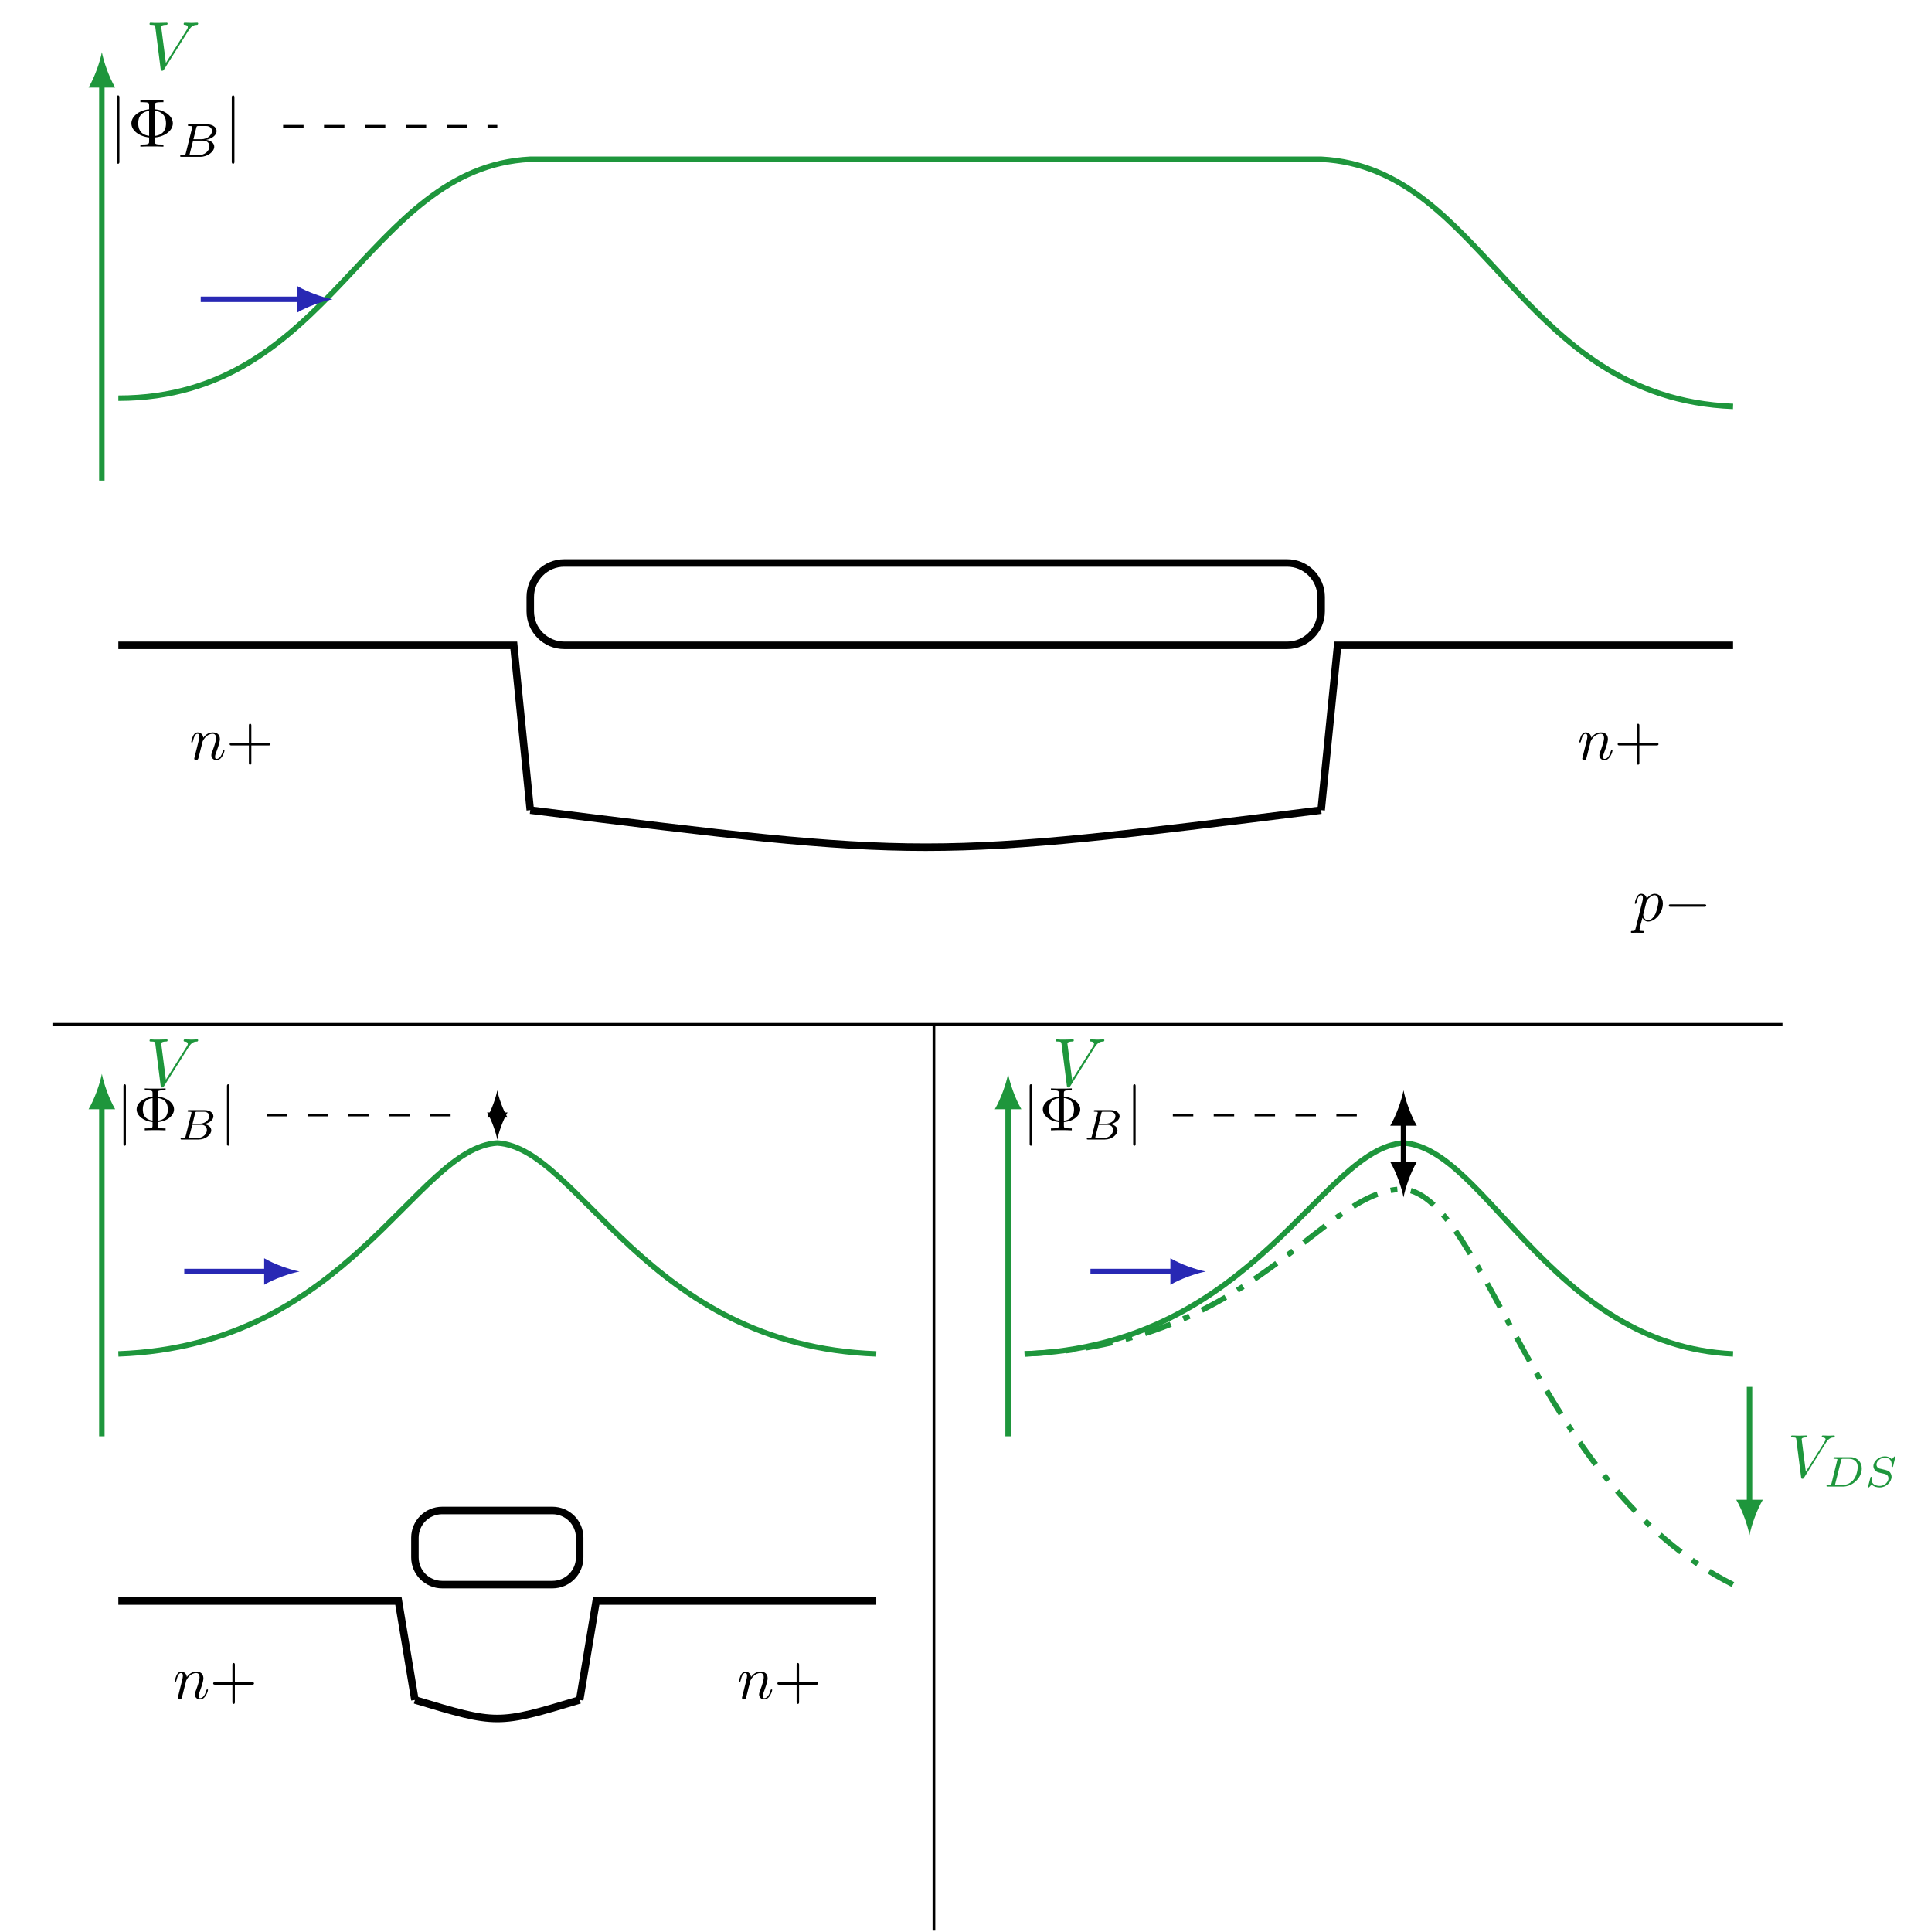
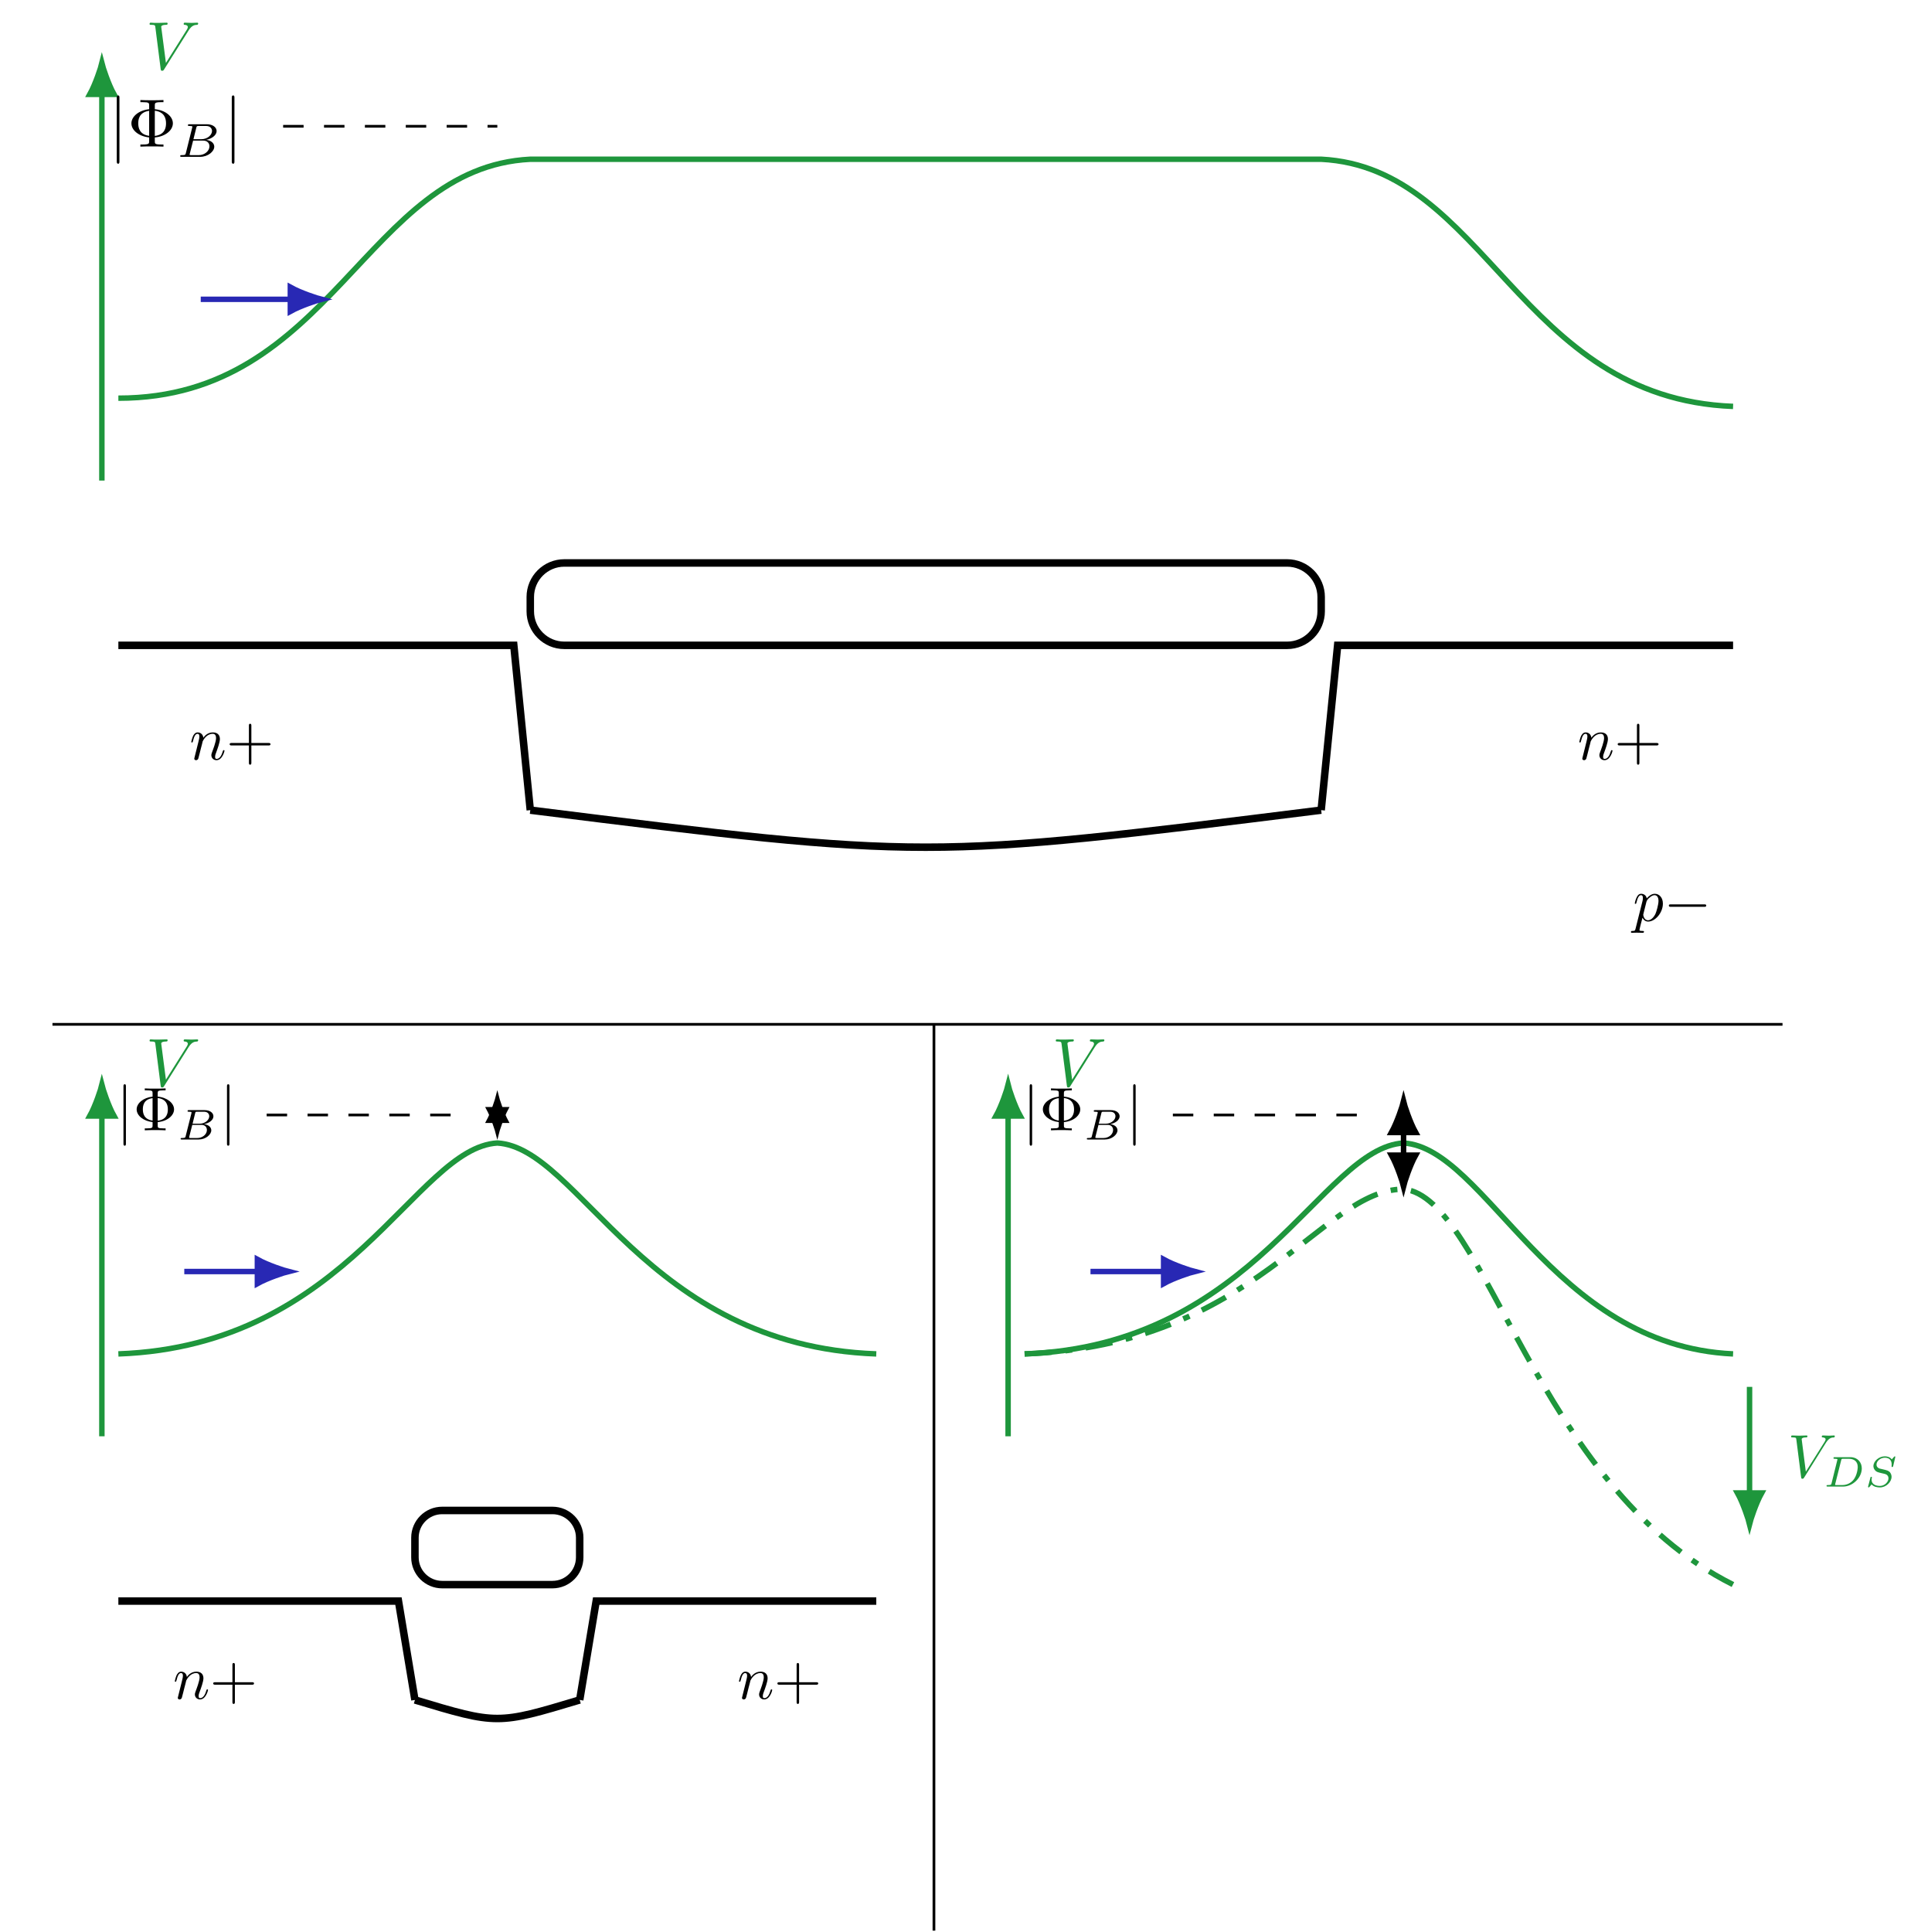
<svg xmlns="http://www.w3.org/2000/svg" xmlns:xlink="http://www.w3.org/1999/xlink" width="280.892pt" height="282.503pt" viewBox="0 0 280.892 282.503">
  <defs>
    <g>
      <g id="glyph-0-0">
        <path d="M 6.266 -5.672 C 6.75 -6.453 7.172 -6.484 7.531 -6.5 C 7.656 -6.516 7.672 -6.672 7.672 -6.688 C 7.672 -6.766 7.609 -6.812 7.531 -6.812 C 7.281 -6.812 6.984 -6.781 6.719 -6.781 C 6.391 -6.781 6.047 -6.812 5.734 -6.812 C 5.672 -6.812 5.547 -6.812 5.547 -6.625 C 5.547 -6.516 5.625 -6.5 5.703 -6.5 C 5.969 -6.484 6.156 -6.375 6.156 -6.172 C 6.156 -6.016 6.016 -5.797 6.016 -5.797 L 2.953 -0.922 L 2.266 -6.203 C 2.266 -6.375 2.5 -6.5 2.953 -6.5 C 3.094 -6.5 3.203 -6.5 3.203 -6.703 C 3.203 -6.781 3.125 -6.812 3.078 -6.812 C 2.672 -6.812 2.25 -6.781 1.828 -6.781 C 1.656 -6.781 1.469 -6.781 1.281 -6.781 C 1.109 -6.781 0.922 -6.812 0.75 -6.812 C 0.672 -6.812 0.562 -6.812 0.562 -6.625 C 0.562 -6.5 0.641 -6.5 0.812 -6.5 C 1.359 -6.5 1.375 -6.406 1.406 -6.156 L 2.188 -0.016 C 2.219 0.188 2.266 0.219 2.391 0.219 C 2.547 0.219 2.594 0.172 2.672 0.047 Z M 6.266 -5.672 " />
      </g>
      <g id="glyph-1-0">
        <path d="M 1.578 -7.125 C 1.578 -7.297 1.578 -7.484 1.391 -7.484 C 1.188 -7.484 1.188 -7.297 1.188 -7.125 L 1.188 2.141 C 1.188 2.312 1.188 2.5 1.391 2.5 C 1.578 2.5 1.578 2.312 1.578 2.141 Z M 1.578 -7.125 " />
      </g>
      <g id="glyph-2-0">
        <path d="M 3.984 -1.344 C 5.516 -1.469 6.625 -2.391 6.625 -3.406 C 6.625 -4.438 5.5 -5.344 3.984 -5.469 L 3.984 -6.016 C 3.984 -6.359 3.984 -6.5 4.922 -6.5 L 5.25 -6.5 L 5.25 -6.812 C 4.891 -6.781 3.984 -6.781 3.562 -6.781 C 3.156 -6.781 2.234 -6.781 1.875 -6.812 L 1.875 -6.5 L 2.203 -6.5 C 3.156 -6.5 3.156 -6.375 3.156 -6.016 L 3.156 -5.469 C 1.625 -5.312 0.562 -4.391 0.562 -3.406 C 0.562 -2.375 1.672 -1.5 3.156 -1.344 L 3.156 -0.781 C 3.156 -0.453 3.156 -0.312 2.203 -0.312 L 1.875 -0.312 L 1.875 0 C 2.234 -0.031 3.156 -0.031 3.562 -0.031 C 3.969 -0.031 4.891 -0.031 5.25 0 L 5.25 -0.312 L 4.922 -0.312 C 3.984 -0.312 3.984 -0.438 3.984 -0.781 Z M 3.156 -1.578 C 1.734 -1.766 1.562 -2.781 1.562 -3.406 C 1.562 -3.922 1.656 -5.031 3.156 -5.234 Z M 3.984 -5.25 C 5.359 -5.078 5.625 -4.172 5.625 -3.406 C 5.625 -2.812 5.484 -1.75 3.984 -1.562 Z M 3.984 -5.25 " />
      </g>
      <g id="glyph-3-0">
        <path d="M 1.328 -0.547 C 1.266 -0.312 1.25 -0.25 0.703 -0.25 C 0.594 -0.25 0.5 -0.25 0.5 -0.109 C 0.5 0 0.578 0 0.703 0 L 3.406 0 C 4.578 0 5.484 -0.797 5.484 -1.484 C 5.484 -1.984 5.031 -2.406 4.281 -2.484 C 5.125 -2.641 5.828 -3.172 5.828 -3.766 C 5.828 -4.297 5.297 -4.766 4.391 -4.766 L 1.859 -4.766 C 1.719 -4.766 1.625 -4.766 1.625 -4.609 C 1.625 -4.516 1.719 -4.516 1.859 -4.516 C 1.859 -4.516 2 -4.516 2.125 -4.5 C 2.266 -4.484 2.281 -4.469 2.281 -4.391 C 2.281 -4.391 2.281 -4.344 2.25 -4.25 Z M 2.438 -2.578 L 2.859 -4.266 C 2.922 -4.484 2.922 -4.516 3.219 -4.516 L 4.281 -4.516 C 4.984 -4.516 5.156 -4.047 5.156 -3.781 C 5.156 -3.219 4.516 -2.578 3.578 -2.578 Z M 2.109 -0.25 C 1.891 -0.25 1.875 -0.266 1.875 -0.328 C 1.875 -0.328 1.875 -0.359 1.906 -0.469 L 2.391 -2.375 L 3.875 -2.375 C 4.516 -2.375 4.781 -1.938 4.781 -1.547 C 4.781 -0.844 4.062 -0.25 3.219 -0.25 Z M 2.109 -0.25 " />
      </g>
      <g id="glyph-4-0">
        <path d="M 0.797 -0.531 C 0.766 -0.391 0.703 -0.188 0.703 -0.141 C 0.703 0.016 0.828 0.094 0.969 0.094 C 1.078 0.094 1.234 0.031 1.297 -0.156 C 1.312 -0.172 1.422 -0.594 1.469 -0.812 L 1.672 -1.625 C 1.719 -1.828 1.781 -2.016 1.828 -2.219 C 1.859 -2.375 1.922 -2.641 1.938 -2.672 C 2.078 -2.953 2.547 -3.766 3.406 -3.766 C 3.797 -3.766 3.891 -3.438 3.891 -3.141 C 3.891 -2.578 3.438 -1.438 3.297 -1.047 C 3.219 -0.844 3.203 -0.734 3.203 -0.641 C 3.203 -0.219 3.531 0.094 3.953 0.094 C 4.797 0.094 5.125 -1.203 5.125 -1.281 C 5.125 -1.375 5.047 -1.375 5.016 -1.375 C 4.922 -1.375 4.922 -1.344 4.875 -1.203 C 4.703 -0.594 4.406 -0.094 3.969 -0.094 C 3.812 -0.094 3.75 -0.188 3.75 -0.391 C 3.75 -0.625 3.828 -0.828 3.906 -1.031 C 4.078 -1.5 4.453 -2.5 4.453 -3 C 4.453 -3.609 4.078 -3.969 3.422 -3.969 C 2.625 -3.969 2.172 -3.391 2.031 -3.188 C 1.984 -3.688 1.609 -3.969 1.203 -3.969 C 0.797 -3.969 0.625 -3.609 0.531 -3.453 C 0.391 -3.141 0.266 -2.625 0.266 -2.578 C 0.266 -2.5 0.344 -2.5 0.375 -2.5 C 0.453 -2.5 0.469 -2.5 0.516 -2.703 C 0.672 -3.344 0.859 -3.766 1.172 -3.766 C 1.359 -3.766 1.453 -3.656 1.453 -3.359 C 1.453 -3.172 1.422 -3.062 1.312 -2.594 Z M 0.797 -0.531 " />
      </g>
      <g id="glyph-4-1">
        <path d="M 0.406 1.094 C 0.328 1.406 0.312 1.469 -0.078 1.469 C -0.188 1.469 -0.281 1.469 -0.281 1.625 C -0.281 1.703 -0.234 1.734 -0.172 1.734 C 0.078 1.734 0.328 1.719 0.578 1.719 C 0.875 1.719 1.188 1.734 1.469 1.734 C 1.516 1.734 1.625 1.734 1.625 1.562 C 1.625 1.469 1.547 1.469 1.422 1.469 C 0.969 1.469 0.969 1.406 0.969 1.312 C 0.969 1.203 1.344 -0.25 1.406 -0.469 C 1.531 -0.219 1.781 0.094 2.234 0.094 C 3.281 0.094 4.391 -1.203 4.391 -2.531 C 4.391 -3.375 3.891 -3.969 3.203 -3.969 C 2.75 -3.969 2.328 -3.641 2.031 -3.297 C 1.938 -3.781 1.547 -3.969 1.219 -3.969 C 0.812 -3.969 0.641 -3.609 0.562 -3.453 C 0.391 -3.141 0.281 -2.609 0.281 -2.578 C 0.281 -2.5 0.375 -2.5 0.391 -2.5 C 0.469 -2.5 0.484 -2.5 0.531 -2.703 C 0.688 -3.344 0.875 -3.766 1.188 -3.766 C 1.344 -3.766 1.469 -3.688 1.469 -3.359 C 1.469 -3.141 1.438 -3.047 1.406 -2.891 Z M 1.984 -2.797 C 2.047 -3.047 2.281 -3.297 2.453 -3.422 C 2.766 -3.703 3.016 -3.766 3.172 -3.766 C 3.531 -3.766 3.75 -3.453 3.75 -2.922 C 3.75 -2.391 3.453 -1.359 3.297 -1.016 C 2.984 -0.391 2.562 -0.094 2.219 -0.094 C 1.625 -0.094 1.516 -0.844 1.516 -0.891 C 1.516 -0.922 1.516 -0.938 1.547 -1.047 Z M 1.984 -2.797 " />
      </g>
      <g id="glyph-4-2">
        <path d="M 5.625 -5.109 C 6.078 -5.797 6.453 -5.828 6.781 -5.844 C 6.891 -5.859 6.891 -6.016 6.891 -6.016 C 6.891 -6.094 6.859 -6.125 6.781 -6.125 C 6.547 -6.125 6.281 -6.094 6.047 -6.094 C 5.75 -6.094 5.438 -6.125 5.156 -6.125 C 5.109 -6.125 4.984 -6.125 4.984 -5.953 C 4.984 -5.859 5.062 -5.844 5.125 -5.844 C 5.375 -5.828 5.547 -5.734 5.547 -5.547 C 5.547 -5.422 5.406 -5.219 5.406 -5.203 L 2.656 -0.828 L 2.047 -5.578 C 2.047 -5.734 2.25 -5.844 2.656 -5.844 C 2.797 -5.844 2.891 -5.844 2.891 -6.031 C 2.891 -6.109 2.812 -6.125 2.766 -6.125 C 2.406 -6.125 2.016 -6.094 1.656 -6.094 C 1.484 -6.094 1.312 -6.109 1.156 -6.109 C 1 -6.109 0.828 -6.125 0.672 -6.125 C 0.609 -6.125 0.5 -6.125 0.5 -5.953 C 0.5 -5.844 0.578 -5.844 0.719 -5.844 C 1.234 -5.844 1.234 -5.766 1.266 -5.547 L 1.969 -0.016 C 2 0.172 2.031 0.203 2.156 0.203 C 2.297 0.203 2.328 0.156 2.406 0.031 Z M 5.625 -5.109 " />
      </g>
      <g id="glyph-5-0">
        <path d="M 3.672 -2.062 L 6.172 -2.062 C 6.297 -2.062 6.469 -2.062 6.469 -2.25 C 6.469 -2.422 6.297 -2.422 6.172 -2.422 L 3.672 -2.422 L 3.672 -4.938 C 3.672 -5.062 3.672 -5.234 3.484 -5.234 C 3.312 -5.234 3.312 -5.062 3.312 -4.938 L 3.312 -2.422 L 0.797 -2.422 C 0.672 -2.422 0.5 -2.422 0.5 -2.25 C 0.5 -2.062 0.672 -2.062 0.797 -2.062 L 3.312 -2.062 L 3.312 0.453 C 3.312 0.578 3.312 0.75 3.484 0.75 C 3.672 0.75 3.672 0.578 3.672 0.453 Z M 3.672 -2.062 " />
      </g>
      <g id="glyph-5-1">
        <path d="M 3.578 -1.203 C 4.969 -1.312 5.969 -2.156 5.969 -3.062 C 5.969 -3.984 4.938 -4.812 3.578 -4.922 L 3.578 -5.422 C 3.578 -5.719 3.578 -5.844 4.438 -5.844 L 4.734 -5.844 L 4.734 -6.125 C 4.406 -6.094 3.578 -6.094 3.203 -6.094 C 2.844 -6.094 2.016 -6.094 1.688 -6.125 L 1.688 -5.844 L 1.984 -5.844 C 2.828 -5.844 2.828 -5.734 2.828 -5.422 L 2.828 -4.922 C 1.469 -4.781 0.5 -3.953 0.5 -3.062 C 0.5 -2.141 1.5 -1.344 2.828 -1.203 L 2.828 -0.703 C 2.828 -0.406 2.828 -0.281 1.984 -0.281 L 1.688 -0.281 L 1.688 0 C 2.016 -0.031 2.828 -0.031 3.203 -0.031 C 3.562 -0.031 4.406 -0.031 4.734 0 L 4.734 -0.281 L 4.438 -0.281 C 3.578 -0.281 3.578 -0.391 3.578 -0.703 Z M 2.828 -1.422 C 1.562 -1.594 1.406 -2.5 1.406 -3.062 C 1.406 -3.531 1.484 -4.531 2.828 -4.703 Z M 3.578 -4.719 C 4.812 -4.578 5.062 -3.75 5.062 -3.062 C 5.062 -2.531 4.938 -1.562 3.578 -1.406 Z M 3.578 -4.719 " />
      </g>
      <g id="glyph-6-0">
        <path d="M 5.906 -2.062 C 6.062 -2.062 6.219 -2.062 6.219 -2.25 C 6.219 -2.422 6.062 -2.422 5.906 -2.422 L 1.062 -2.422 C 0.906 -2.422 0.75 -2.422 0.75 -2.25 C 0.75 -2.062 0.906 -2.062 1.062 -2.062 Z M 5.906 -2.062 " />
      </g>
      <g id="glyph-6-1">
        <path d="M 1.422 -6.406 C 1.422 -6.562 1.422 -6.734 1.25 -6.734 C 1.062 -6.734 1.062 -6.562 1.062 -6.406 L 1.062 1.922 C 1.062 2.078 1.062 2.25 1.25 2.25 C 1.422 2.25 1.422 2.078 1.422 1.922 Z M 1.422 -6.406 " />
      </g>
      <g id="glyph-7-0">
        <path d="M 1.188 -0.484 C 1.141 -0.281 1.125 -0.219 0.641 -0.219 C 0.531 -0.219 0.453 -0.219 0.453 -0.094 C 0.453 0 0.531 0 0.641 0 L 3.078 0 C 4.125 0 4.938 -0.719 4.938 -1.344 C 4.938 -1.797 4.531 -2.172 3.859 -2.25 C 4.625 -2.375 5.25 -2.859 5.25 -3.391 C 5.25 -3.875 4.781 -4.297 3.953 -4.297 L 1.672 -4.297 C 1.547 -4.297 1.469 -4.297 1.469 -4.156 C 1.469 -4.062 1.547 -4.062 1.672 -4.062 C 1.672 -4.062 1.797 -4.062 1.906 -4.047 C 2.047 -4.031 2.047 -4.031 2.047 -3.969 C 2.047 -3.953 2.047 -3.922 2.031 -3.828 Z M 2.203 -2.312 L 2.578 -3.844 C 2.625 -4.047 2.641 -4.062 2.906 -4.062 L 3.859 -4.062 C 4.5 -4.062 4.641 -3.641 4.641 -3.406 C 4.641 -2.891 4.062 -2.312 3.234 -2.312 Z M 1.891 -0.219 C 1.703 -0.219 1.703 -0.234 1.703 -0.281 C 1.703 -0.297 1.703 -0.328 1.719 -0.422 L 2.156 -2.141 L 3.484 -2.141 C 4.078 -2.141 4.297 -1.75 4.297 -1.391 C 4.297 -0.766 3.672 -0.219 2.906 -0.219 Z M 1.891 -0.219 " />
      </g>
      <g id="glyph-7-1">
        <path d="M 1.188 -0.484 C 1.141 -0.281 1.125 -0.219 0.641 -0.219 C 0.516 -0.219 0.453 -0.219 0.453 -0.094 C 0.453 0 0.516 0 0.641 0 L 2.875 0 C 4.266 0 5.609 -1.281 5.609 -2.656 C 5.609 -3.562 4.969 -4.297 3.953 -4.297 L 1.672 -4.297 C 1.531 -4.297 1.469 -4.297 1.469 -4.156 C 1.469 -4.062 1.531 -4.062 1.672 -4.062 C 1.766 -4.062 1.797 -4.062 1.906 -4.047 C 2.031 -4.031 2.047 -4.031 2.047 -3.969 C 2.047 -3.953 2.047 -3.922 2.016 -3.828 Z M 2.594 -3.844 C 2.641 -4.047 2.656 -4.062 2.922 -4.062 L 3.719 -4.062 C 4.422 -4.062 5.016 -3.719 5.016 -2.859 C 5.016 -2.719 4.953 -1.625 4.328 -0.906 C 4.078 -0.625 3.531 -0.219 2.766 -0.219 L 1.906 -0.219 C 1.719 -0.219 1.703 -0.234 1.703 -0.281 C 1.703 -0.297 1.703 -0.328 1.734 -0.422 Z M 2.594 -3.844 " />
      </g>
      <g id="glyph-7-2">
        <path d="M 4.453 -4.328 C 4.453 -4.359 4.438 -4.422 4.375 -4.422 C 4.344 -4.422 4.328 -4.406 4.25 -4.328 L 3.938 -3.969 C 3.703 -4.297 3.312 -4.422 2.922 -4.422 C 2.047 -4.422 1.25 -3.703 1.25 -2.984 C 1.25 -2.891 1.281 -2.625 1.469 -2.406 C 1.672 -2.141 1.906 -2.094 2.344 -1.984 C 2.469 -1.953 2.781 -1.891 2.875 -1.859 C 3.078 -1.812 3.453 -1.672 3.453 -1.203 C 3.453 -0.703 2.922 -0.094 2.203 -0.094 C 1.656 -0.094 0.984 -0.297 0.984 -1 C 0.984 -1.062 1 -1.188 1.031 -1.312 C 1.031 -1.328 1.031 -1.344 1.031 -1.344 C 1.031 -1.422 0.953 -1.422 0.922 -1.422 C 0.844 -1.422 0.828 -1.406 0.812 -1.297 L 0.484 -0.047 C 0.484 -0.016 0.469 0.016 0.469 0.047 C 0.469 0.094 0.5 0.125 0.562 0.125 C 0.594 0.125 0.609 0.125 0.688 0.031 C 0.75 -0.031 0.922 -0.234 0.984 -0.312 C 1.312 0.047 1.812 0.125 2.188 0.125 C 3.141 0.125 3.906 -0.688 3.906 -1.438 C 3.906 -1.703 3.781 -1.953 3.656 -2.109 C 3.422 -2.328 3.328 -2.359 2.531 -2.547 C 2.391 -2.578 2.188 -2.625 2.125 -2.641 C 1.969 -2.703 1.703 -2.859 1.703 -3.219 C 1.703 -3.719 2.266 -4.219 2.922 -4.219 C 3.594 -4.219 3.922 -3.828 3.922 -3.234 C 3.922 -3.156 3.906 -3.016 3.906 -2.953 C 3.906 -2.859 3.969 -2.859 4 -2.859 C 4.109 -2.859 4.109 -2.891 4.141 -3 Z M 4.453 -4.328 " />
      </g>
    </g>
    <clipPath id="clip-0">
      <path clip-rule="nonzero" d="M 136 149 L 137 149 L 137 282.504 L 136 282.504 Z M 136 149 " />
    </clipPath>
  </defs>
-   <path fill="none" stroke-width="0.797" stroke-linecap="butt" stroke-linejoin="miter" stroke="rgb(11.765%, 58.823%, 23.528%)" stroke-opacity="1" stroke-miterlimit="10" d="M -0.002 125.293 L -0.002 183.278 " transform="matrix(1, 0, 0, -1, 14.9, 195.563)" />
-   <path fill-rule="nonzero" fill="rgb(11.765%, 58.823%, 23.528%)" fill-opacity="1" d="M 14.898 7.621 C 14.641 9.004 13.863 11.25 12.957 12.805 L 16.844 12.805 C 15.938 11.25 15.16 9.004 14.898 7.621 " />
+   <path fill="none" stroke-width="0.797" stroke-linecap="butt" stroke-linejoin="miter" stroke="rgb(11.765%, 58.823%, 23.528%)" stroke-opacity="1" stroke-miterlimit="10" d="M -0.002 125.293 L -0.002 181.762 " transform="matrix(1, 0, 0, -1, 14.9, 195.563)" />
+   <path fill-rule="nonzero" fill="rgb(11.765%, 58.823%, 23.528%)" fill-opacity="1" stroke-width="0.797" stroke-linecap="butt" stroke-linejoin="miter" stroke="rgb(11.765%, 58.823%, 23.528%)" stroke-opacity="1" stroke-miterlimit="10" d="M 4.534 0.002 C 3.979 0.138 1.53 0.92 -0.002 1.771 L -0.002 -1.772 C 1.53 -0.92 3.979 -0.139 4.534 0.002 Z M 4.534 0.002 " transform="matrix(0, -1, -1, 0, 14.9, 13.79919)" />
  <g fill="rgb(11.765%, 58.823%, 23.528%)" fill-opacity="1">
    <use xlink:href="#glyph-0-0" x="21.311" y="10.128" />
  </g>
  <path fill="none" stroke-width="0.797" stroke-linecap="butt" stroke-linejoin="miter" stroke="rgb(11.765%, 58.823%, 23.528%)" stroke-opacity="1" stroke-miterlimit="10" d="M 2.409 137.34 C 33.733 137.34 38.553 171.075 62.647 172.278 L 178.303 172.278 C 202.397 171.075 207.217 137.34 238.541 136.137 " transform="matrix(1, 0, 0, -1, 14.9, 195.563)" />
  <path fill="none" stroke-width="0.399" stroke-linecap="butt" stroke-linejoin="miter" stroke="rgb(0%, 0%, 0%)" stroke-opacity="1" stroke-dasharray="2.989 2.989" stroke-miterlimit="10" d="M 26.506 177.098 L 57.827 177.098 " transform="matrix(1, 0, 0, -1, 14.9, 195.563)" />
  <g fill="rgb(0%, 0%, 0%)" fill-opacity="1">
    <use xlink:href="#glyph-1-0" x="15.887" y="21.44" />
  </g>
  <g fill="rgb(0%, 0%, 0%)" fill-opacity="1">
    <use xlink:href="#glyph-2-0" x="18.655" y="21.44" />
  </g>
  <g fill="rgb(0%, 0%, 0%)" fill-opacity="1">
    <use xlink:href="#glyph-3-0" x="25.85" y="22.934" />
  </g>
  <g fill="rgb(0%, 0%, 0%)" fill-opacity="1">
    <use xlink:href="#glyph-1-0" x="32.707" y="21.44" />
  </g>
-   <path fill="none" stroke-width="0.797" stroke-linecap="butt" stroke-linejoin="miter" stroke="rgb(15.685%, 15.685%, 70.589%)" stroke-opacity="1" stroke-miterlimit="10" d="M 14.455 151.797 L 29.069 151.797 " transform="matrix(1, 0, 0, -1, 14.9, 195.563)" />
-   <path fill-rule="nonzero" fill="rgb(15.685%, 15.685%, 70.589%)" fill-opacity="1" d="M 48.633 43.766 C 47.25 43.504 45.008 42.73 43.453 41.82 L 43.453 45.707 C 45.008 44.801 47.25 44.023 48.633 43.766 " />
+   <path fill="none" stroke-width="0.797" stroke-linecap="butt" stroke-linejoin="miter" stroke="rgb(15.685%, 15.685%, 70.589%)" stroke-opacity="1" stroke-miterlimit="10" d="M 14.455 151.797 L 27.557 151.797 " transform="matrix(1, 0, 0, -1, 14.9, 195.563)" />
+   <path fill-rule="nonzero" fill="rgb(15.685%, 15.685%, 70.589%)" fill-opacity="1" stroke-width="0.797" stroke-linecap="butt" stroke-linejoin="miter" stroke="rgb(15.685%, 15.685%, 70.589%)" stroke-opacity="1" stroke-miterlimit="10" d="M 4.532 -0.001 C 3.978 0.14 1.529 0.921 0.001 1.773 L 0.001 -1.77 C 1.529 -0.919 3.978 -0.138 4.532 -0.001 Z M 4.532 -0.001 " transform="matrix(1, 0, 0, -1, 42.45586, 43.7647)" />
  <path fill="none" stroke-width="1.096" stroke-linecap="butt" stroke-linejoin="miter" stroke="rgb(0%, 0%, 0%)" stroke-opacity="1" stroke-miterlimit="10" d="M 62.647 106.18 L 62.647 108.266 C 62.647 111.016 64.877 113.247 67.627 113.247 L 173.323 113.247 C 176.073 113.247 178.303 111.016 178.303 108.266 L 178.303 106.18 C 178.303 103.43 176.073 101.2 173.323 101.2 L 67.627 101.2 C 64.877 101.2 62.647 103.43 62.647 106.18 Z M 62.647 106.18 " transform="matrix(1, 0, 0, -1, 14.9, 195.563)" />
  <path fill="none" stroke-width="1.096" stroke-linecap="butt" stroke-linejoin="miter" stroke="rgb(0%, 0%, 0%)" stroke-opacity="1" stroke-miterlimit="10" d="M 2.409 101.2 L 60.237 101.2 L 62.647 77.102 " transform="matrix(1, 0, 0, -1, 14.9, 195.563)" />
  <path fill="none" stroke-width="1.096" stroke-linecap="butt" stroke-linejoin="miter" stroke="rgb(0%, 0%, 0%)" stroke-opacity="1" stroke-miterlimit="10" d="M 238.541 101.2 L 180.713 101.2 L 178.303 77.102 " transform="matrix(1, 0, 0, -1, 14.9, 195.563)" />
  <path fill="none" stroke-width="1.096" stroke-linecap="butt" stroke-linejoin="miter" stroke="rgb(0%, 0%, 0%)" stroke-opacity="1" stroke-miterlimit="10" d="M 62.647 77.102 C 120.475 69.876 120.475 69.876 178.303 77.102 " transform="matrix(1, 0, 0, -1, 14.9, 195.563)" />
  <g fill="rgb(0%, 0%, 0%)" fill-opacity="1">
    <use xlink:href="#glyph-4-0" x="27.705" y="111.064" />
  </g>
  <g fill="rgb(0%, 0%, 0%)" fill-opacity="1">
    <use xlink:href="#glyph-5-0" x="33.087" y="111.064" />
  </g>
  <g fill="rgb(0%, 0%, 0%)" fill-opacity="1">
    <use xlink:href="#glyph-4-0" x="230.685" y="111.064" />
  </g>
  <g fill="rgb(0%, 0%, 0%)" fill-opacity="1">
    <use xlink:href="#glyph-5-0" x="236.067" y="111.064" />
  </g>
  <g fill="rgb(0%, 0%, 0%)" fill-opacity="1">
    <use xlink:href="#glyph-4-1" x="238.784" y="134.66" />
  </g>
  <g fill="rgb(0%, 0%, 0%)" fill-opacity="1">
    <use xlink:href="#glyph-6-0" x="243.295" y="134.66" />
  </g>
  <path fill="none" stroke-width="0.399" stroke-linecap="butt" stroke-linejoin="miter" stroke="rgb(0%, 0%, 0%)" stroke-opacity="1" stroke-miterlimit="10" d="M -7.228 45.782 L 245.768 45.782 " transform="matrix(1, 0, 0, -1, 14.9, 195.563)" />
  <g clip-path="url(#clip-0)">
    <path fill="none" stroke-width="0.399" stroke-linecap="butt" stroke-linejoin="miter" stroke="rgb(0%, 0%, 0%)" stroke-opacity="1" stroke-miterlimit="10" d="M 121.678 45.782 L 121.678 -86.742 " transform="matrix(1, 0, 0, -1, 14.9, 195.563)" />
  </g>
-   <path fill="none" stroke-width="0.797" stroke-linecap="butt" stroke-linejoin="miter" stroke="rgb(11.765%, 58.823%, 23.528%)" stroke-opacity="1" stroke-miterlimit="10" d="M -0.002 -14.457 L -0.002 33.891 " transform="matrix(1, 0, 0, -1, 14.9, 195.563)" />
-   <path fill-rule="nonzero" fill="rgb(11.765%, 58.823%, 23.528%)" fill-opacity="1" d="M 14.898 157.012 C 14.641 158.395 13.863 160.637 12.957 162.191 L 16.844 162.191 C 15.938 160.637 15.16 158.395 14.898 157.012 " />
+   <path fill="none" stroke-width="0.797" stroke-linecap="butt" stroke-linejoin="miter" stroke="rgb(11.765%, 58.823%, 23.528%)" stroke-opacity="1" stroke-miterlimit="10" d="M -0.002 -14.457 L -0.002 32.376 " transform="matrix(1, 0, 0, -1, 14.9, 195.563)" />
+   <path fill-rule="nonzero" fill="rgb(11.765%, 58.823%, 23.528%)" fill-opacity="1" stroke-width="0.797" stroke-linecap="butt" stroke-linejoin="miter" stroke="rgb(11.765%, 58.823%, 23.528%)" stroke-opacity="1" stroke-miterlimit="10" d="M 4.532 0.002 C 3.977 0.138 1.528 0.92 0.001 1.771 L 0.001 -1.772 C 1.528 -0.92 3.977 -0.139 4.532 0.002 Z M 4.532 0.002 " transform="matrix(0, -1, -1, 0, 14.9, 163.1882)" />
  <g fill="rgb(11.765%, 58.823%, 23.528%)" fill-opacity="1">
    <use xlink:href="#glyph-0-0" x="21.311" y="158.793" />
  </g>
  <path fill="none" stroke-width="0.797" stroke-linecap="butt" stroke-linejoin="miter" stroke="rgb(11.765%, 58.823%, 23.528%)" stroke-opacity="1" stroke-miterlimit="10" d="M 2.409 -2.41 C 36.143 -1.207 45.78 27.708 57.827 28.43 C 69.873 27.708 79.514 -1.207 113.245 -2.41 " transform="matrix(1, 0, 0, -1, 14.9, 195.563)" />
  <path fill="none" stroke-width="0.399" stroke-linecap="butt" stroke-linejoin="miter" stroke="rgb(0%, 0%, 0%)" stroke-opacity="1" stroke-dasharray="2.989 2.989" stroke-miterlimit="10" d="M 24.096 32.528 L 53.01 32.528 " transform="matrix(1, 0, 0, -1, 14.9, 195.563)" />
  <g fill="rgb(0%, 0%, 0%)" fill-opacity="1">
    <use xlink:href="#glyph-6-1" x="16.993" y="165.277" />
  </g>
  <g fill="rgb(0%, 0%, 0%)" fill-opacity="1">
    <use xlink:href="#glyph-5-1" x="19.484" y="165.277" />
  </g>
  <g fill="rgb(0%, 0%, 0%)" fill-opacity="1">
    <use xlink:href="#glyph-7-0" x="25.96" y="166.622" />
  </g>
  <g fill="rgb(0%, 0%, 0%)" fill-opacity="1">
    <use xlink:href="#glyph-6-1" x="32.131" y="165.277" />
  </g>
-   <path fill="none" stroke-width="0.399" stroke-linecap="butt" stroke-linejoin="miter" stroke="rgb(0%, 0%, 0%)" stroke-opacity="1" stroke-miterlimit="10" d="M 57.827 32.501 L 57.827 32.555 " transform="matrix(1, 0, 0, -1, 14.9, 195.563)" />
-   <path fill-rule="nonzero" fill="rgb(0%, 0%, 0%)" fill-opacity="1" d="M 72.727 166.648 C 72.926 165.586 73.523 163.859 74.223 162.664 L 71.234 162.664 C 71.93 163.859 72.527 165.586 72.727 166.648 " />
-   <path fill-rule="nonzero" fill="rgb(0%, 0%, 0%)" fill-opacity="1" d="M 72.727 159.422 C 72.527 160.484 71.93 162.211 71.234 163.406 L 74.223 163.406 C 73.523 162.211 72.926 160.484 72.727 159.422 " />
-   <path fill="none" stroke-width="0.797" stroke-linecap="butt" stroke-linejoin="miter" stroke="rgb(15.685%, 15.685%, 70.589%)" stroke-opacity="1" stroke-miterlimit="10" d="M 12.049 9.637 L 24.252 9.637 " transform="matrix(1, 0, 0, -1, 14.9, 195.563)" />
-   <path fill-rule="nonzero" fill="rgb(15.685%, 15.685%, 70.589%)" fill-opacity="1" d="M 43.812 185.926 C 42.434 185.668 40.188 184.891 38.633 183.984 L 38.633 187.867 C 40.188 186.961 42.434 186.184 43.812 185.926 " />
+   <path fill="none" stroke-width="0.399" stroke-linecap="butt" stroke-linejoin="miter" stroke="rgb(0%, 0%, 0%)" stroke-opacity="1" stroke-miterlimit="10" d="M 57.827 33.497 L 57.827 31.559 " transform="matrix(1, 0, 0, -1, 14.9, 195.563)" />
+   <path fill-rule="nonzero" fill="rgb(0%, 0%, 0%)" fill-opacity="1" stroke-width="0.399" stroke-linecap="butt" stroke-linejoin="miter" stroke="rgb(0%, 0%, 0%)" stroke-opacity="1" stroke-miterlimit="10" d="M 3.762 -0.001 C 3.301 0.112 1.27 0.753 0 1.448 L 0 -1.446 C 1.27 -0.751 3.301 -0.114 3.762 -0.001 Z M 3.762 -0.001 " transform="matrix(0, 1, 1, 0, 72.72774, 162.0663)" />
+   <path fill-rule="nonzero" fill="rgb(0%, 0%, 0%)" fill-opacity="1" stroke-width="0.399" stroke-linecap="butt" stroke-linejoin="miter" stroke="rgb(0%, 0%, 0%)" stroke-opacity="1" stroke-miterlimit="10" d="M 3.761 0.001 C 3.3 0.114 1.269 0.751 -0 1.446 L -0 -1.448 C 1.269 -0.753 3.3 -0.112 3.761 0.001 Z M 3.761 0.001 " transform="matrix(0, -1, -1, 0, 72.72774, 164.0034)" />
+   <path fill="none" stroke-width="0.797" stroke-linecap="butt" stroke-linejoin="miter" stroke="rgb(15.685%, 15.685%, 70.589%)" stroke-opacity="1" stroke-miterlimit="10" d="M 12.049 9.637 L 22.737 9.637 " transform="matrix(1, 0, 0, -1, 14.9, 195.563)" />
+   <path fill-rule="nonzero" fill="rgb(15.685%, 15.685%, 70.589%)" fill-opacity="1" stroke-width="0.797" stroke-linecap="butt" stroke-linejoin="miter" stroke="rgb(15.685%, 15.685%, 70.589%)" stroke-opacity="1" stroke-miterlimit="10" d="M 4.535 -0.001 C 3.976 0.14 1.531 0.921 -0 1.773 L -0 -1.77 C 1.531 -0.919 3.976 -0.137 4.535 -0.001 Z M 4.535 -0.001 " transform="matrix(1, 0, 0, -1, 37.63694, 185.9252)" />
  <path fill="none" stroke-width="1.096" stroke-linecap="butt" stroke-linejoin="miter" stroke="rgb(0%, 0%, 0%)" stroke-opacity="1" stroke-miterlimit="10" d="M 45.78 -32.156 L 45.78 -29.285 C 45.78 -27.085 47.565 -25.3 49.764 -25.3 L 65.889 -25.3 C 68.092 -25.3 69.873 -27.085 69.873 -29.285 L 69.873 -32.156 C 69.873 -34.359 68.092 -36.144 65.889 -36.144 L 49.764 -36.144 C 47.565 -36.144 45.78 -34.359 45.78 -32.156 Z M 45.78 -32.156 " transform="matrix(1, 0, 0, -1, 14.9, 195.563)" />
  <path fill="none" stroke-width="1.096" stroke-linecap="butt" stroke-linejoin="miter" stroke="rgb(0%, 0%, 0%)" stroke-opacity="1" stroke-miterlimit="10" d="M 2.409 -38.55 L 43.37 -38.55 L 45.78 -53.007 " transform="matrix(1, 0, 0, -1, 14.9, 195.563)" />
  <path fill="none" stroke-width="1.096" stroke-linecap="butt" stroke-linejoin="miter" stroke="rgb(0%, 0%, 0%)" stroke-opacity="1" stroke-miterlimit="10" d="M 113.245 -38.55 L 72.284 -38.55 L 69.873 -53.007 " transform="matrix(1, 0, 0, -1, 14.9, 195.563)" />
  <path fill="none" stroke-width="1.096" stroke-linecap="butt" stroke-linejoin="miter" stroke="rgb(0%, 0%, 0%)" stroke-opacity="1" stroke-miterlimit="10" d="M 45.78 -53.007 C 57.827 -56.624 57.827 -56.624 69.873 -53.007 " transform="matrix(1, 0, 0, -1, 14.9, 195.563)" />
  <g fill="rgb(0%, 0%, 0%)" fill-opacity="1">
    <use xlink:href="#glyph-4-0" x="25.296" y="248.403" />
  </g>
  <g fill="rgb(0%, 0%, 0%)" fill-opacity="1">
    <use xlink:href="#glyph-5-0" x="30.678" y="248.403" />
  </g>
  <g fill="rgb(0%, 0%, 0%)" fill-opacity="1">
    <use xlink:href="#glyph-4-0" x="107.802" y="248.403" />
  </g>
  <g fill="rgb(0%, 0%, 0%)" fill-opacity="1">
    <use xlink:href="#glyph-5-0" x="113.184" y="248.403" />
  </g>
-   <path fill="none" stroke-width="0.797" stroke-linecap="butt" stroke-linejoin="miter" stroke="rgb(11.765%, 58.823%, 23.528%)" stroke-opacity="1" stroke-miterlimit="10" d="M 132.522 -14.457 L 132.522 33.891 " transform="matrix(1, 0, 0, -1, 14.9, 195.563)" />
-   <path fill-rule="nonzero" fill="rgb(11.765%, 58.823%, 23.528%)" fill-opacity="1" d="M 147.422 157.012 C 147.164 158.395 146.387 160.637 145.48 162.191 L 149.363 162.191 C 148.457 160.637 147.68 158.395 147.422 157.012 " />
+   <path fill="none" stroke-width="0.797" stroke-linecap="butt" stroke-linejoin="miter" stroke="rgb(11.765%, 58.823%, 23.528%)" stroke-opacity="1" stroke-miterlimit="10" d="M 132.522 -14.457 L 132.522 32.376 " transform="matrix(1, 0, 0, -1, 14.9, 195.563)" />
+   <path fill-rule="nonzero" fill="rgb(11.765%, 58.823%, 23.528%)" fill-opacity="1" stroke-width="0.797" stroke-linecap="butt" stroke-linejoin="miter" stroke="rgb(11.765%, 58.823%, 23.528%)" stroke-opacity="1" stroke-miterlimit="10" d="M 4.532 0 C 3.977 0.137 1.528 0.922 0.001 1.774 L 0.001 -1.773 C 1.528 -0.921 3.977 -0.136 4.532 0 Z M 4.532 0 " transform="matrix(0, -1, -1, 0, 147.4223, 163.1882)" />
  <g fill="rgb(11.765%, 58.823%, 23.528%)" fill-opacity="1">
    <use xlink:href="#glyph-0-0" x="153.831" y="158.793" />
  </g>
  <path fill="none" stroke-width="0.797" stroke-linecap="butt" stroke-linejoin="miter" stroke="rgb(11.765%, 58.823%, 23.528%)" stroke-opacity="1" stroke-miterlimit="10" d="M 134.932 -2.41 C 168.666 -1.207 178.303 27.708 190.35 28.43 C 202.397 27.708 212.037 -1.207 238.541 -2.41 " transform="matrix(1, 0, 0, -1, 14.9, 195.563)" />
  <path fill="none" stroke-width="0.797" stroke-linecap="butt" stroke-linejoin="miter" stroke="rgb(11.765%, 58.823%, 23.528%)" stroke-opacity="1" stroke-dasharray="3.985 1.993 0.996 1.993" stroke-miterlimit="10" d="M 134.932 -2.41 C 168.666 -1.207 178.303 21.684 190.35 21.684 C 202.397 20.481 209.627 -21.687 238.541 -36.144 " transform="matrix(1, 0, 0, -1, 14.9, 195.563)" />
  <path fill="none" stroke-width="0.399" stroke-linecap="butt" stroke-linejoin="miter" stroke="rgb(0%, 0%, 0%)" stroke-opacity="1" stroke-dasharray="2.989 2.989" stroke-miterlimit="10" d="M 156.616 32.528 L 185.53 32.528 " transform="matrix(1, 0, 0, -1, 14.9, 195.563)" />
  <g fill="rgb(0%, 0%, 0%)" fill-opacity="1">
    <use xlink:href="#glyph-6-1" x="149.514" y="165.277" />
  </g>
  <g fill="rgb(0%, 0%, 0%)" fill-opacity="1">
    <use xlink:href="#glyph-5-1" x="152.004" y="165.277" />
  </g>
  <g fill="rgb(0%, 0%, 0%)" fill-opacity="1">
    <use xlink:href="#glyph-7-0" x="158.48" y="166.622" />
  </g>
  <g fill="rgb(0%, 0%, 0%)" fill-opacity="1">
    <use xlink:href="#glyph-6-1" x="164.652" y="165.277" />
  </g>
-   <path fill="none" stroke-width="0.797" stroke-linecap="butt" stroke-linejoin="miter" stroke="rgb(0%, 0%, 0%)" stroke-opacity="1" stroke-miterlimit="10" d="M 190.35 25.141 L 190.35 31.481 " transform="matrix(1, 0, 0, -1, 14.9, 195.563)" />
-   <path fill-rule="nonzero" fill="rgb(0%, 0%, 0%)" fill-opacity="1" d="M 205.25 175.082 C 205.508 173.699 206.285 171.457 207.191 169.902 L 203.309 169.902 C 204.215 171.457 204.992 173.699 205.25 175.082 " />
-   <path fill-rule="nonzero" fill="rgb(0%, 0%, 0%)" fill-opacity="1" d="M 205.25 159.422 C 204.992 160.801 204.215 163.047 203.309 164.602 L 207.191 164.602 C 206.285 163.047 205.508 160.801 205.25 159.422 " />
-   <path fill="none" stroke-width="0.797" stroke-linecap="butt" stroke-linejoin="miter" stroke="rgb(15.685%, 15.685%, 70.589%)" stroke-opacity="1" stroke-miterlimit="10" d="M 144.569 9.637 L 156.772 9.637 " transform="matrix(1, 0, 0, -1, 14.9, 195.563)" />
-   <path fill-rule="nonzero" fill="rgb(15.685%, 15.685%, 70.589%)" fill-opacity="1" d="M 176.336 185.926 C 174.953 185.668 172.711 184.891 171.156 183.984 L 171.156 187.867 C 172.711 186.961 174.953 186.184 176.336 185.926 " />
-   <path fill="none" stroke-width="0.797" stroke-linecap="butt" stroke-linejoin="miter" stroke="rgb(11.765%, 58.823%, 23.528%)" stroke-opacity="1" stroke-miterlimit="10" d="M 240.948 -7.23 L 240.948 -24.253 " transform="matrix(1, 0, 0, -1, 14.9, 195.563)" />
-   <path fill-rule="nonzero" fill="rgb(11.765%, 58.823%, 23.528%)" fill-opacity="1" d="M 255.848 224.477 C 256.109 223.098 256.887 220.852 257.793 219.297 L 253.906 219.297 C 254.812 220.852 255.59 223.098 255.848 224.477 " />
+   <path fill="none" stroke-width="0.797" stroke-linecap="butt" stroke-linejoin="miter" stroke="rgb(0%, 0%, 0%)" stroke-opacity="1" stroke-miterlimit="10" d="M 190.35 26.657 L 190.35 29.965 " transform="matrix(1, 0, 0, -1, 14.9, 195.563)" />
+   <path fill-rule="nonzero" fill="rgb(0%, 0%, 0%)" fill-opacity="1" stroke-width="0.797" stroke-linecap="butt" stroke-linejoin="miter" stroke="rgb(0%, 0%, 0%)" stroke-opacity="1" stroke-miterlimit="10" d="M 4.532 -0 C 3.977 0.137 1.528 0.922 0.001 1.773 L 0.001 -1.773 C 1.528 -0.922 3.977 -0.137 4.532 -0 Z M 4.532 -0 " transform="matrix(0, 1, 1, 0, 205.25, 168.9056)" />
+   <path fill-rule="nonzero" fill="rgb(0%, 0%, 0%)" fill-opacity="1" stroke-width="0.797" stroke-linecap="butt" stroke-linejoin="miter" stroke="rgb(0%, 0%, 0%)" stroke-opacity="1" stroke-miterlimit="10" d="M 4.535 0 C 3.976 0.137 1.531 0.922 -0 1.773 L -0 -1.773 C 1.531 -0.922 3.976 -0.137 4.535 0 Z M 4.535 0 " transform="matrix(0, -1, -1, 0, 205.25, 165.5975)" />
+   <path fill="none" stroke-width="0.797" stroke-linecap="butt" stroke-linejoin="miter" stroke="rgb(15.685%, 15.685%, 70.589%)" stroke-opacity="1" stroke-miterlimit="10" d="M 144.569 9.637 L 155.26 9.637 " transform="matrix(1, 0, 0, -1, 14.9, 195.563)" />
+   <path fill-rule="nonzero" fill="rgb(15.685%, 15.685%, 70.589%)" fill-opacity="1" stroke-width="0.797" stroke-linecap="butt" stroke-linejoin="miter" stroke="rgb(15.685%, 15.685%, 70.589%)" stroke-opacity="1" stroke-miterlimit="10" d="M 4.532 -0.001 C 3.977 0.14 1.528 0.921 0.001 1.773 L 0.001 -1.77 C 1.528 -0.919 3.977 -0.137 4.532 -0.001 Z M 4.532 -0.001 " transform="matrix(1, 0, 0, -1, 170.1592, 185.9252)" />
+   <path fill="none" stroke-width="0.797" stroke-linecap="butt" stroke-linejoin="miter" stroke="rgb(11.765%, 58.823%, 23.528%)" stroke-opacity="1" stroke-miterlimit="10" d="M 240.948 -7.23 L 240.948 -22.738 " transform="matrix(1, 0, 0, -1, 14.9, 195.563)" />
+   <path fill-rule="nonzero" fill="rgb(11.765%, 58.823%, 23.528%)" fill-opacity="1" stroke-width="0.797" stroke-linecap="butt" stroke-linejoin="miter" stroke="rgb(11.765%, 58.823%, 23.528%)" stroke-opacity="1" stroke-miterlimit="10" d="M 4.536 -0.002 C 3.977 0.139 1.528 0.92 0 1.772 L 0 -1.771 C 1.528 -0.92 3.977 -0.139 4.536 -0.002 Z M 4.536 -0.002 " transform="matrix(0, 1, 1, 0, 255.8496, 218.3003)" />
  <g fill="rgb(11.765%, 58.823%, 23.528%)" fill-opacity="1">
    <use xlink:href="#glyph-4-2" x="261.424" y="216.025" />
  </g>
  <g fill="rgb(11.765%, 58.823%, 23.528%)" fill-opacity="1">
    <use xlink:href="#glyph-7-1" x="266.654" y="217.37" />
  </g>
  <g fill="rgb(11.765%, 58.823%, 23.528%)" fill-opacity="1">
    <use xlink:href="#glyph-7-2" x="272.711" y="217.37" />
  </g>
</svg>
